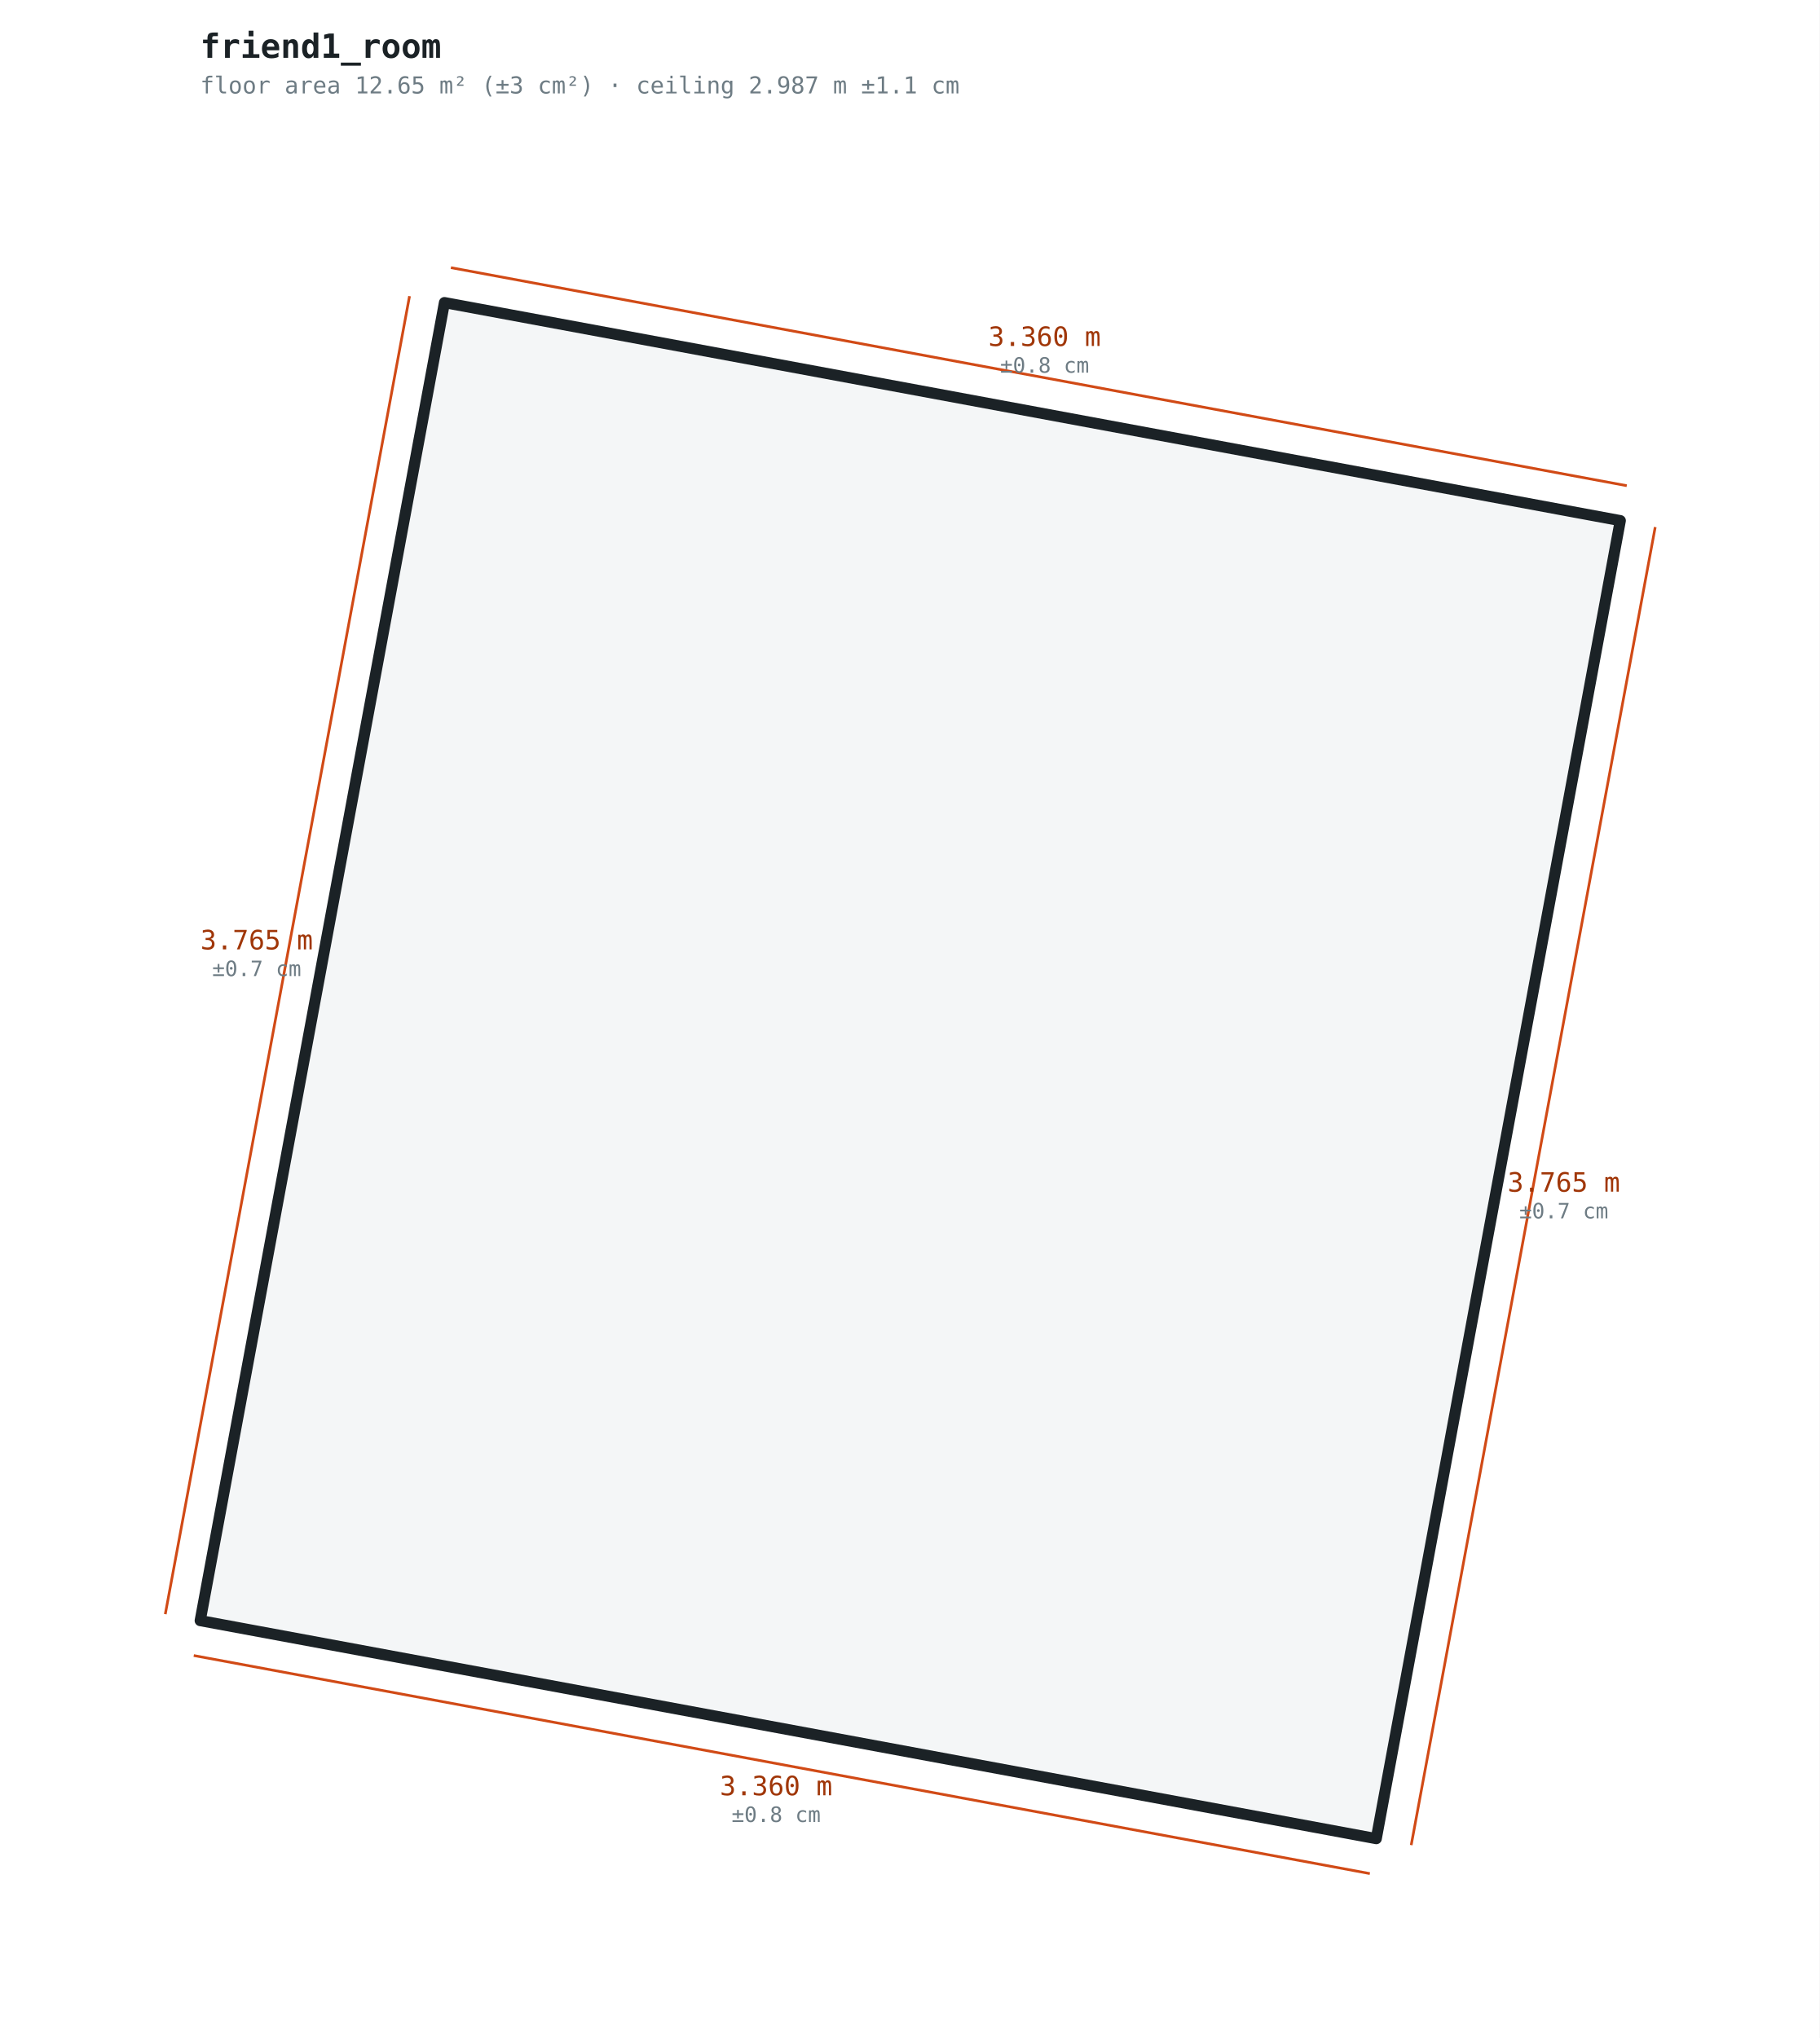
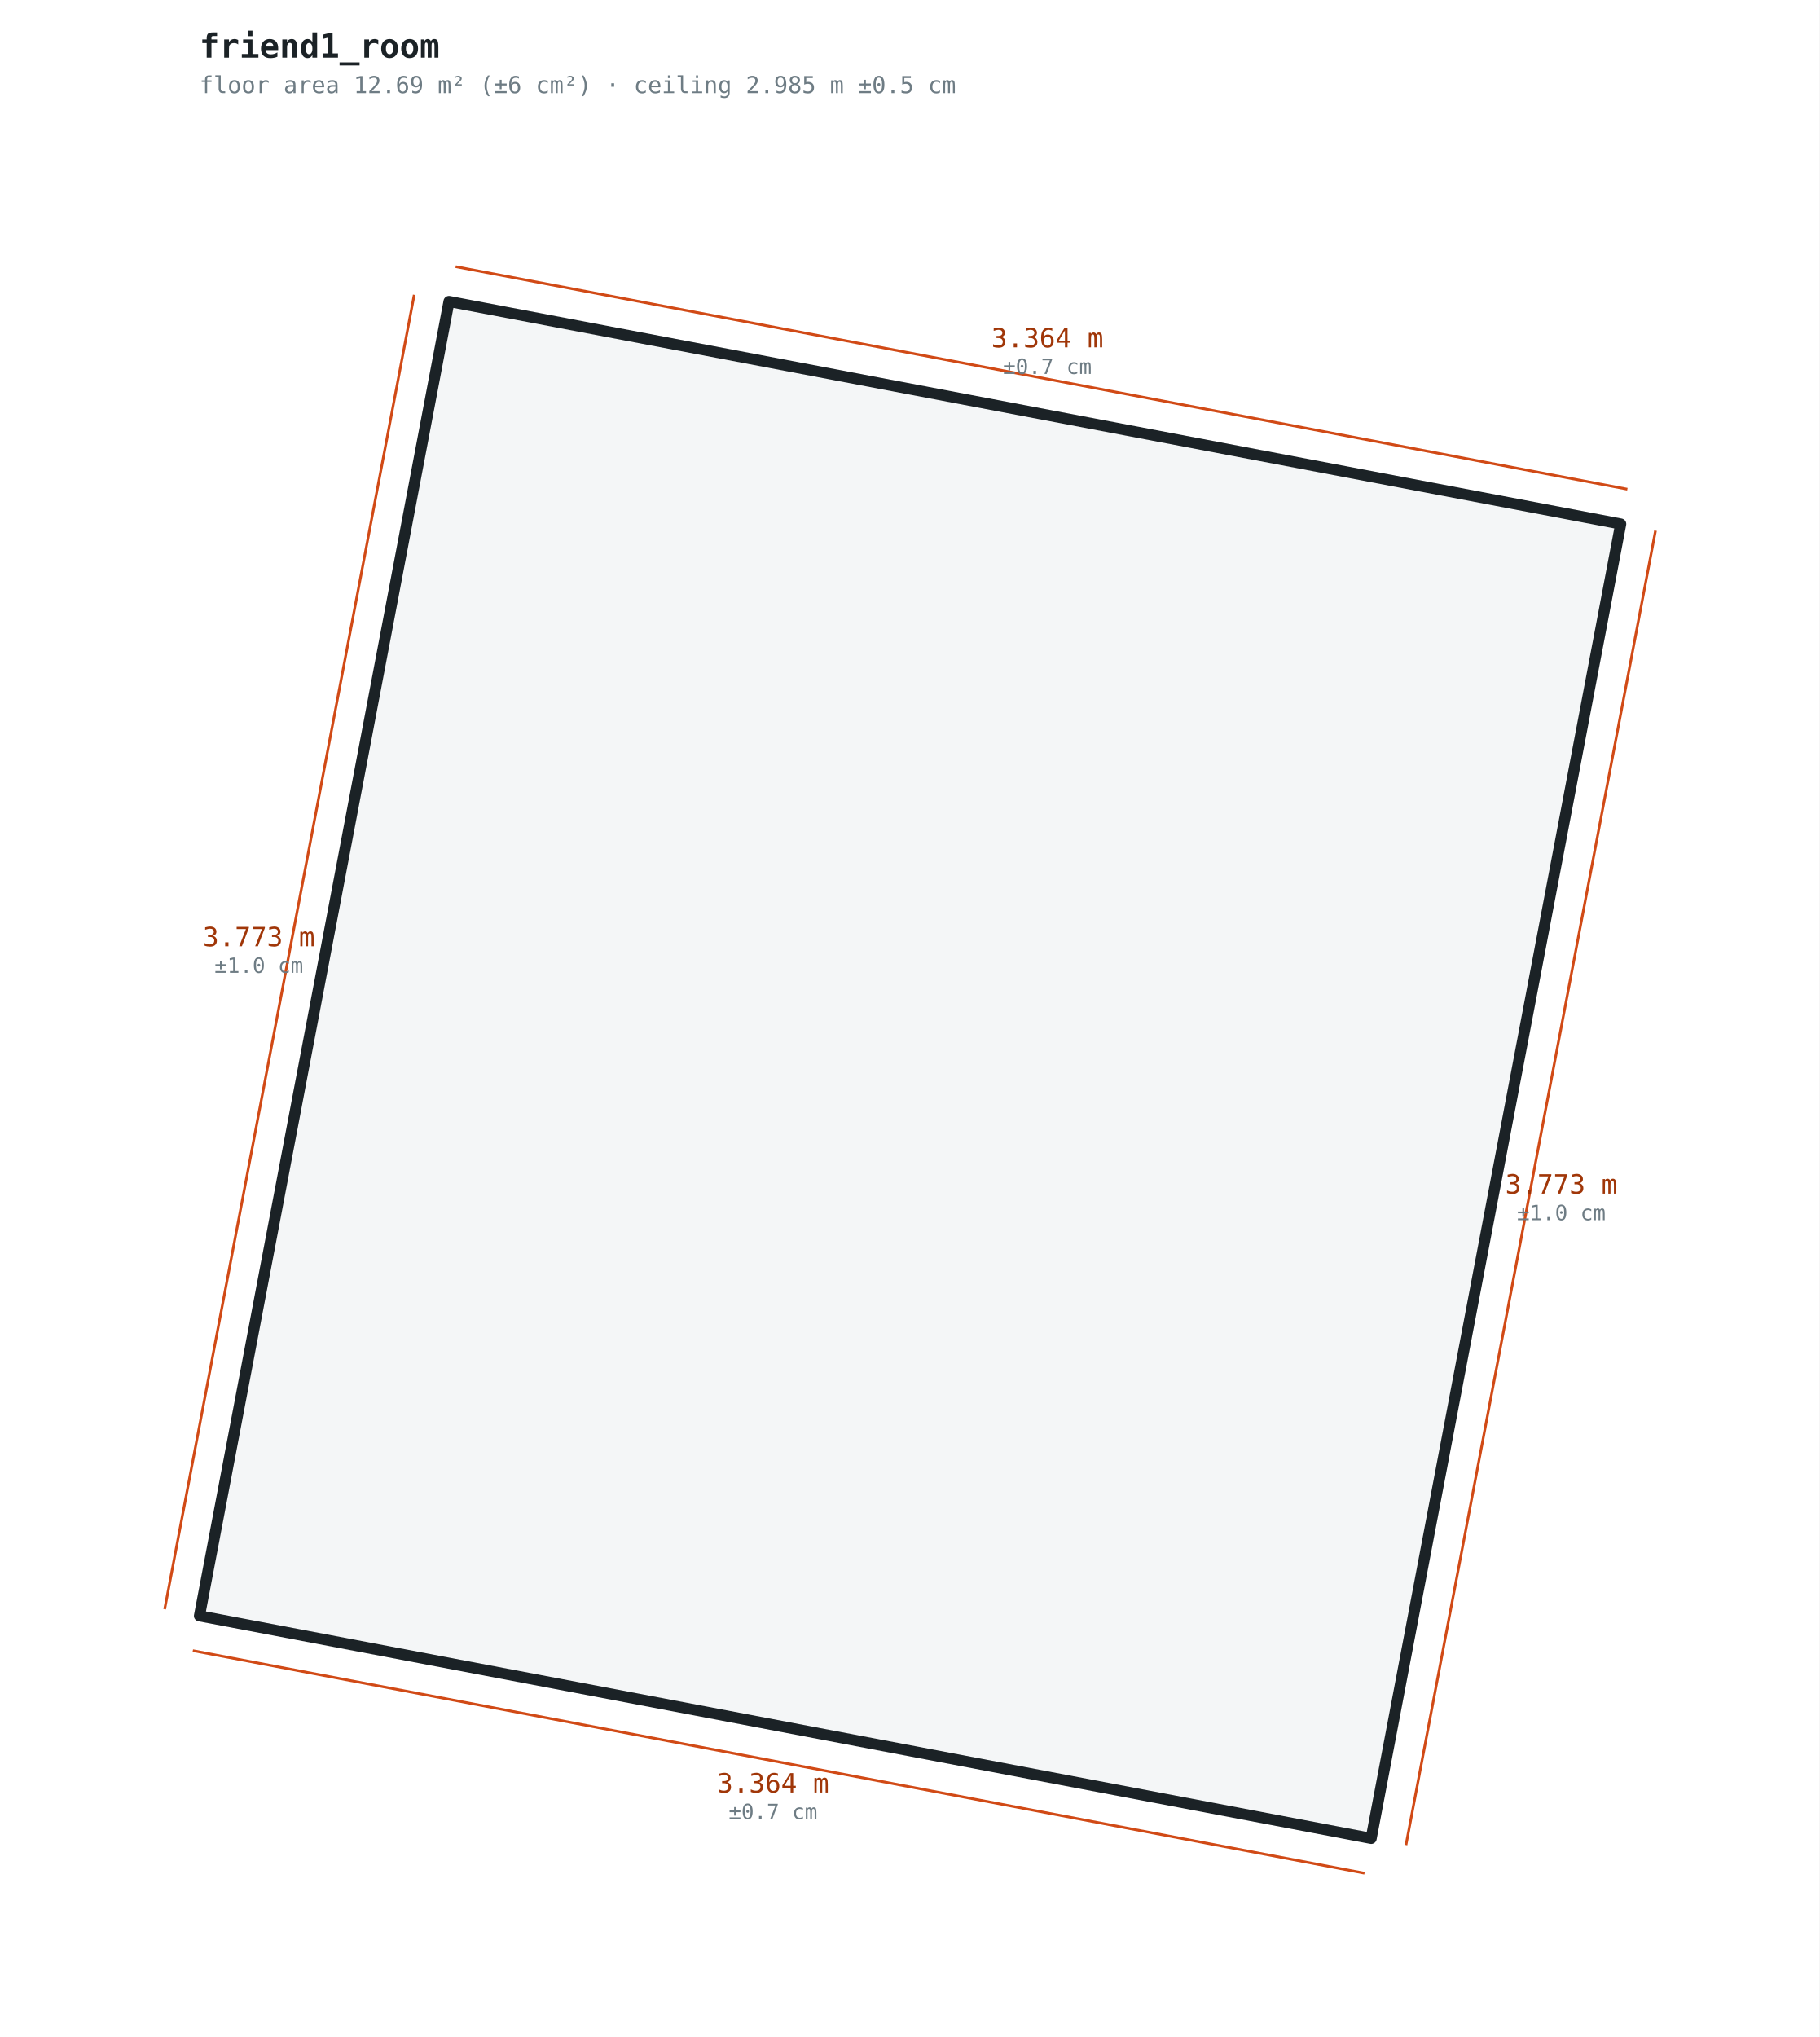
- <svg xmlns="http://www.w3.org/2000/svg" width="818" height="916" viewBox="0 0 818 916">
+ <svg xmlns="http://www.w3.org/2000/svg" width="821" height="919" viewBox="0 0 821 919">
  <style>.wall{fill:#f4f6f7;stroke:#1b2226;stroke-width:5;stroke-linejoin:round}.dim{stroke:#d14a16;stroke-width:1.2}.tick{stroke:#d14a16;stroke-width:1.2}text{font-family:ui-monospace,Menlo,monospace;fill:#1b2226}.d{font-size:12px;fill:#a03608}.ci{font-size:9.5px;fill:#6e7c84}.t{font-size:15px;font-weight:600}.s{font-size:10.5px;fill:#6e7c84}</style>
-   <rect width="818" height="916" fill="#ffffff" />
+   <rect width="821" height="919" fill="#ffffff" />
  <text class="t" x="90" y="26">friend1_room</text>
-   <text class="s" x="90" y="42">floor area 12.65 m² (±3 cm²) · ceiling 2.987 m ±1.1 cm</text>
-   <polygon class="wall" points="618.7,826.4 728.4,234.0 199.8,136.0 90.0,728.4" />
-   <line class="dim" x1="618.7" y1="826.4" x2="728.4" y2="234.0" transform="translate(15.7,2.9)" />
-   <text class="d" x="703.0" y="535.6" text-anchor="middle">3.765 m</text>
-   <text class="ci" x="703.0" y="547.6" text-anchor="middle">±0.7 cm</text>
-   <line class="dim" x1="728.4" y1="234.0" x2="199.8" y2="136.0" transform="translate(2.9,-15.7)" />
-   <text class="d" x="469.6" y="155.5" text-anchor="middle">3.360 m</text>
-   <text class="ci" x="469.6" y="167.5" text-anchor="middle">±0.8 cm</text>
-   <line class="dim" x1="199.8" y1="136.0" x2="90.0" y2="728.4" transform="translate(-15.7,-2.9)" />
-   <text class="d" x="115.4" y="426.7" text-anchor="middle">3.765 m</text>
-   <text class="ci" x="115.4" y="438.7" text-anchor="middle">±0.7 cm</text>
-   <line class="dim" x1="90.0" y1="728.4" x2="618.7" y2="826.4" transform="translate(-2.9,15.7)" />
-   <text class="d" x="348.9" y="806.9" text-anchor="middle">3.360 m</text>
-   <text class="ci" x="348.9" y="818.9" text-anchor="middle">±0.8 cm</text>
+   <text class="s" x="90" y="42">floor area 12.69 m² (±6 cm²) · ceiling 2.985 m ±0.5 cm</text>
+   <polygon class="wall" points="618.7,829.4 731.3,236.4 202.6,136.0 90.0,729.0" />
+   <line class="dim" x1="618.7" y1="829.4" x2="731.3" y2="236.4" transform="translate(15.7,3.0)" />
+   <text class="d" x="704.5" y="538.5" text-anchor="middle">3.773 m</text>
+   <text class="ci" x="704.5" y="550.5" text-anchor="middle">±1.0 cm</text>
+   <line class="dim" x1="731.3" y1="236.4" x2="202.6" y2="136.0" transform="translate(3.0,-15.7)" />
+   <text class="d" x="472.6" y="156.7" text-anchor="middle">3.364 m</text>
+   <text class="ci" x="472.6" y="168.7" text-anchor="middle">±0.7 cm</text>
+   <line class="dim" x1="202.6" y1="136.0" x2="90.0" y2="729.0" transform="translate(-15.7,-3.0)" />
+   <text class="d" x="116.8" y="426.9" text-anchor="middle">3.773 m</text>
+   <text class="ci" x="116.8" y="438.9" text-anchor="middle">±1.0 cm</text>
+   <line class="dim" x1="90.0" y1="729.0" x2="618.7" y2="829.4" transform="translate(-3.0,15.7)" />
+   <text class="d" x="348.8" y="808.7" text-anchor="middle">3.364 m</text>
+   <text class="ci" x="348.8" y="820.7" text-anchor="middle">±0.7 cm</text>
</svg>
